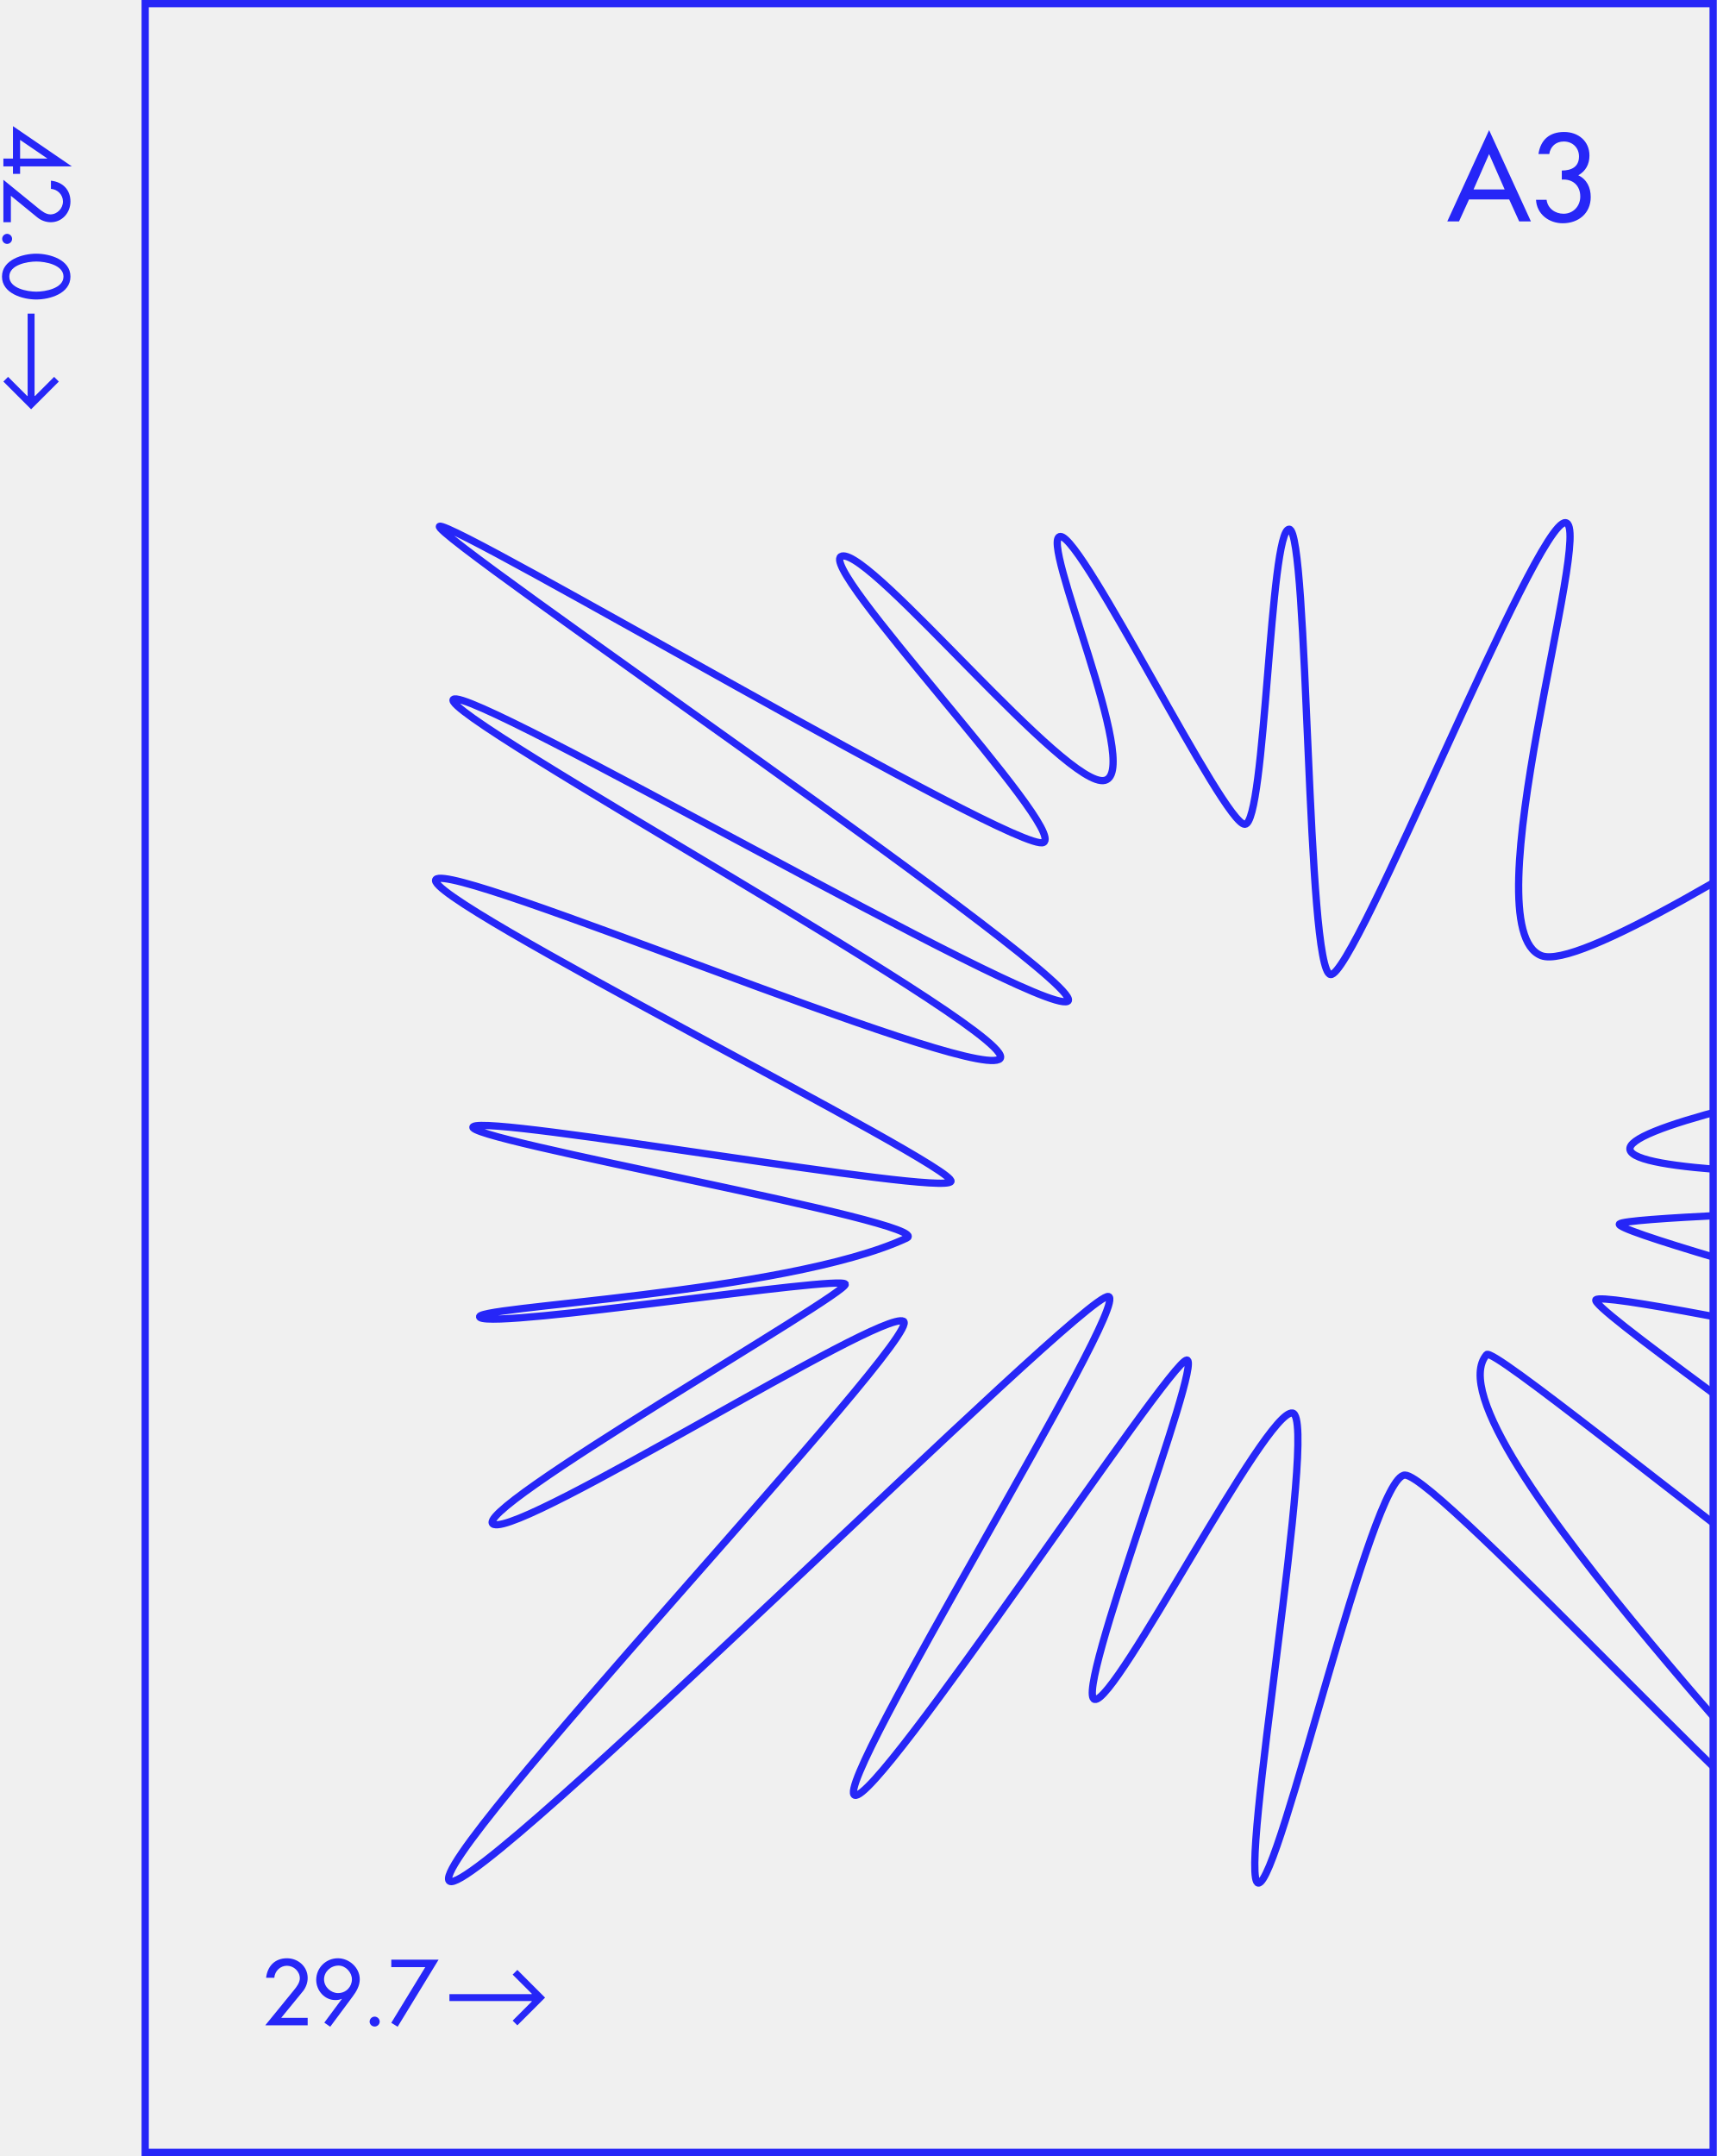
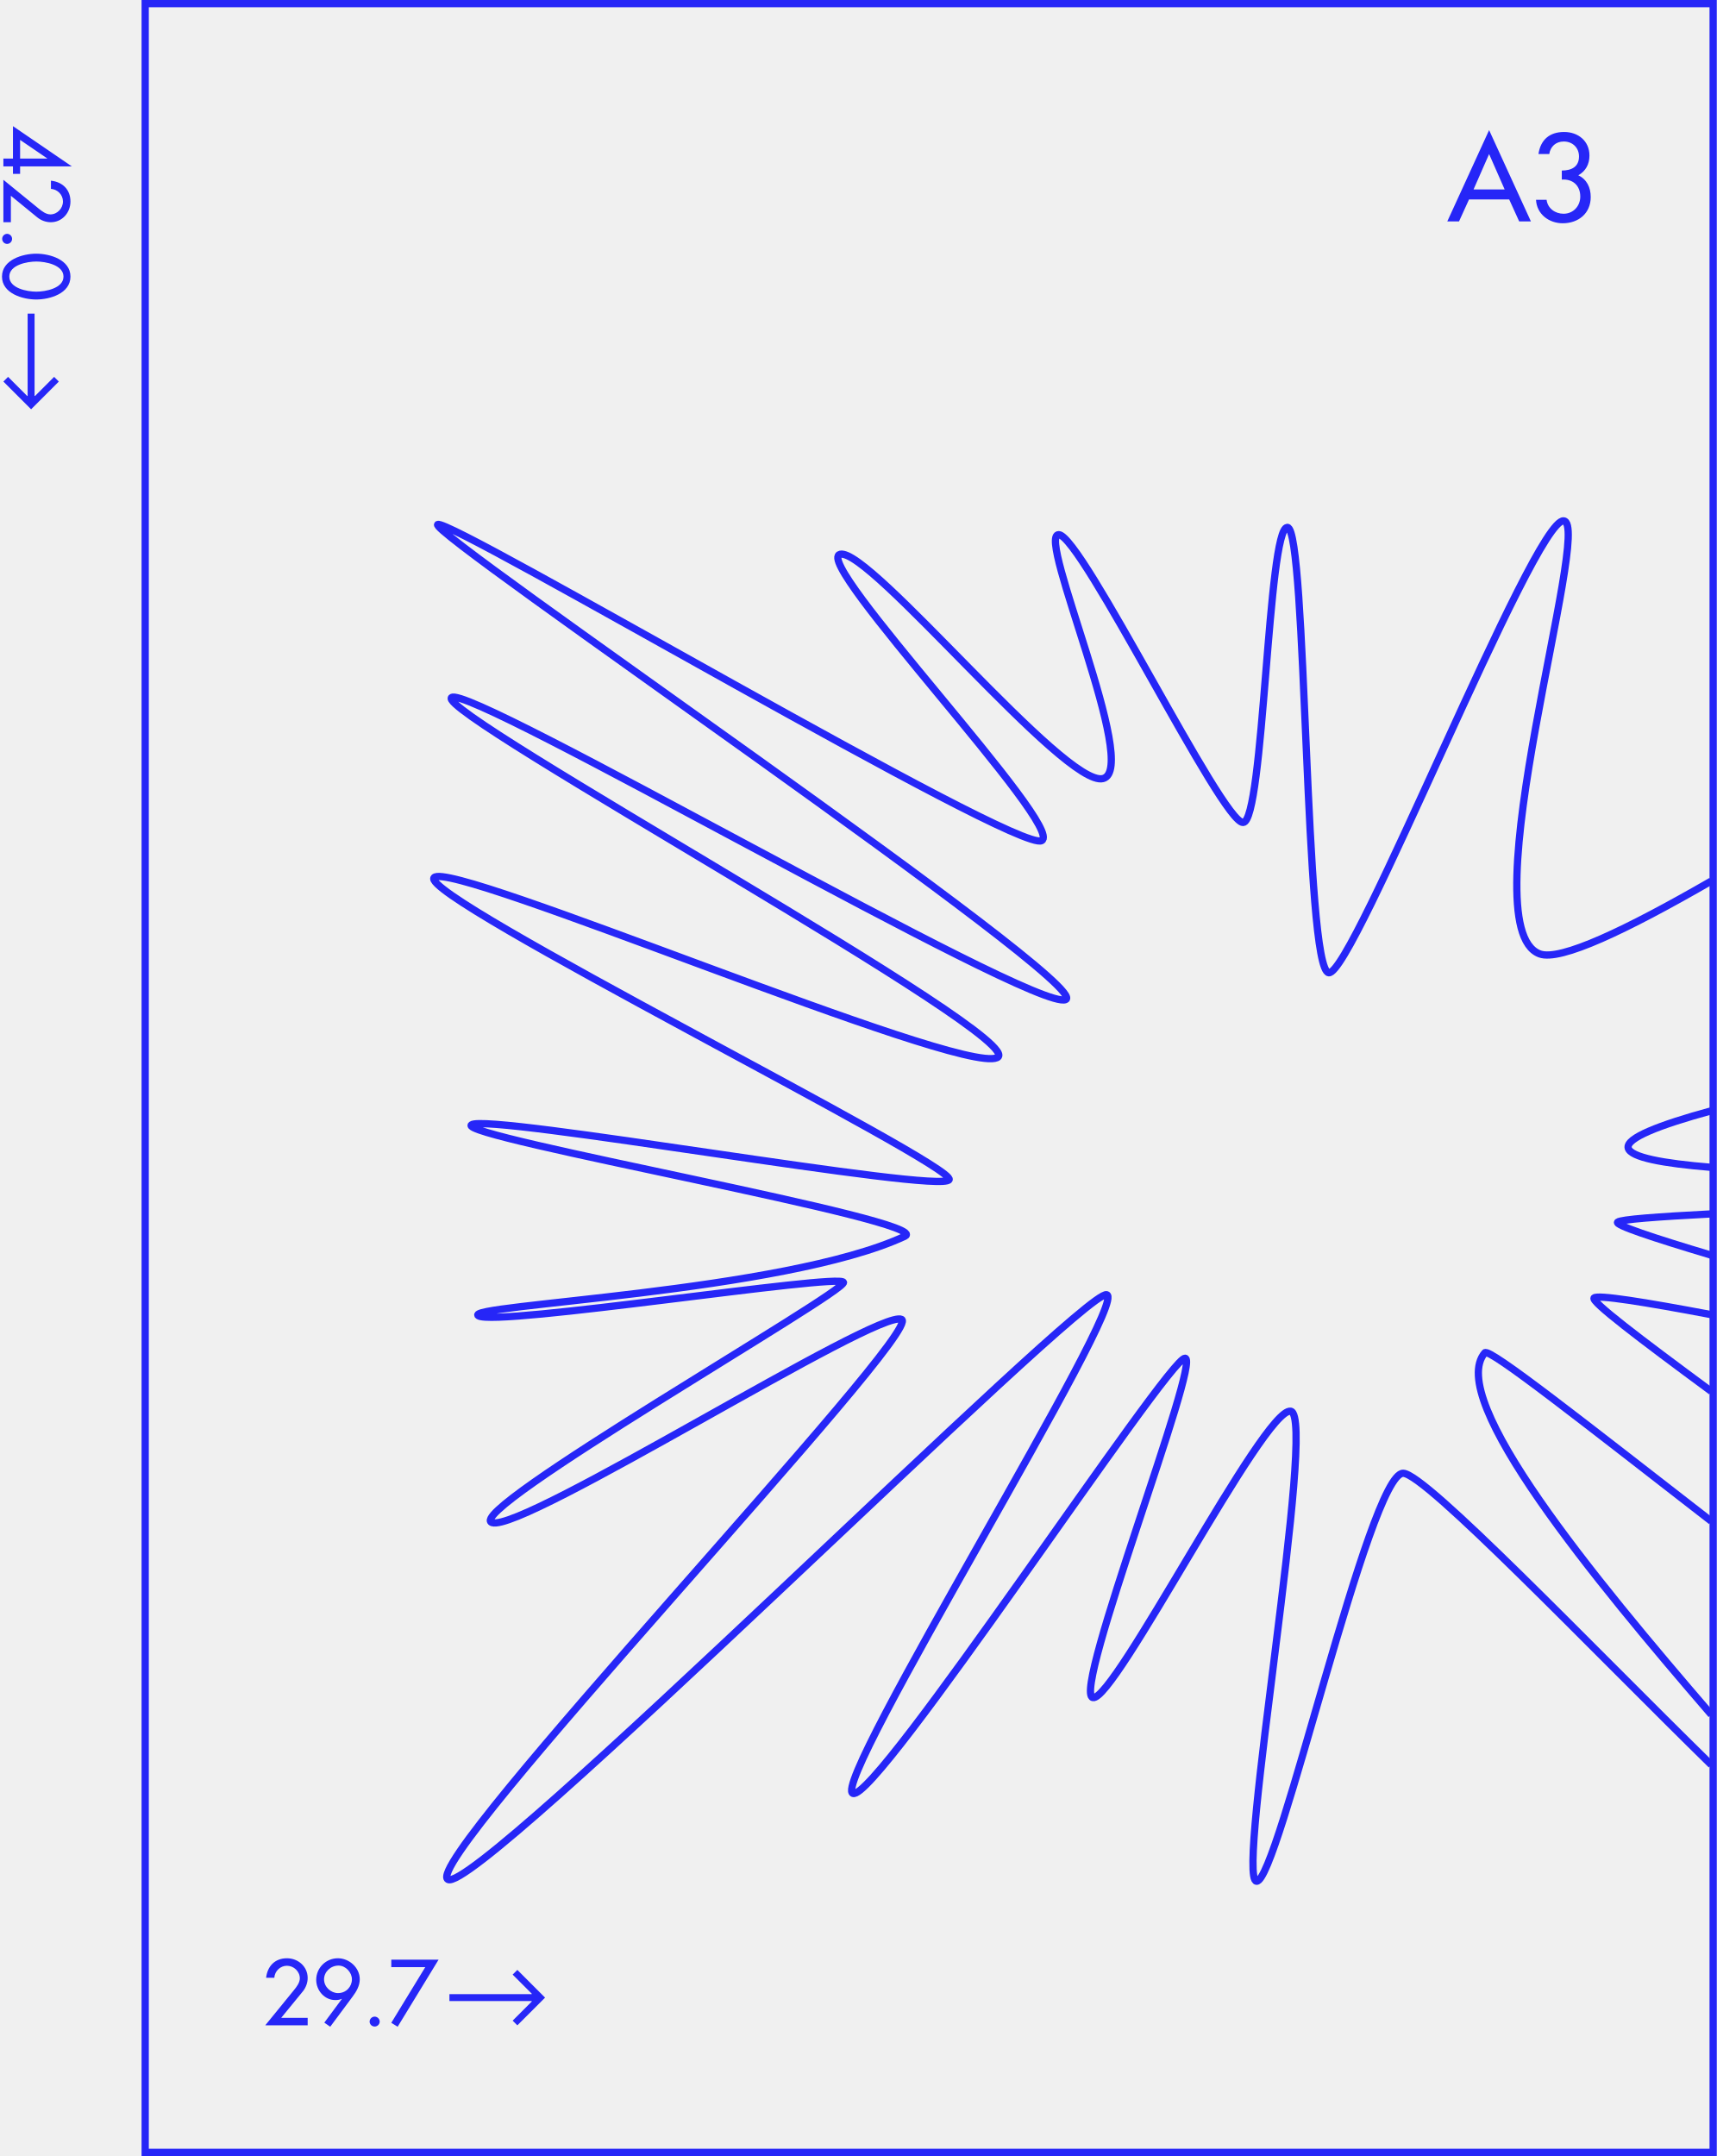
- <svg xmlns="http://www.w3.org/2000/svg" xmlns:xlink="http://www.w3.org/1999/xlink" width="473" height="594" viewBox="0 0 473 594">
-   <defs>
-     <path id="a" d="M0 0h432v592H0z" />
-   </defs>
+ <svg xmlns="http://www.w3.org/2000/svg" height="594" viewBox="0 0 473 594" width="473">
  <g fill="none" fill-rule="evenodd">
-     <g transform="translate(40 1)">
-       <mask id="b" fill="#fff">
-         <use xlink:href="#a" />
-       </mask>
-       <use stroke="#2626F7" stroke-width="2" xlink:href="#a" />
-       <path d="M306.7 517.802c-5.9-.4 16.8-128.3 9.4-129.5-7.4-1.1-48.6 80.2-54.5 78.9-5.9-1.3 30-93.3 25.4-93.5-4.6-.2-85.1 122.4-91.5 119.9-6.5-2.5 76.4-135.8 69.9-137.4-6.5-1.6-173.7 165.8-181.5 161.1-7.8-4.7 131.5-151.2 125-154.3-6.5-3.1-104.1 58.7-112.8 56-8.7-2.8 97.7-63.6 96.8-66.2-.8-2.6-95.9 12.3-100.6 9.2-4.6-3 84.2-6.4 117.5-21.9 8.9-4.1-123.8-27.4-119.4-30.7 4.4-3.3 129.6 19.2 131.6 15.1s-146.4-78-141.9-83.2c4.4-5.2 144.5 54.4 155.1 49.6 10.6-4.6-154.8-95-150.3-99.2 4.4-4.2 160.6 86.8 169.2 83.2 8.5-3.6-176.5-129.1-173-130.9 3.5-1.8 159.7 90.7 166.4 87.1 6.7-3.6-63.7-77.1-55.5-78.9 8.2-1.8 61.9 64.4 72.4 61.8 10.4-2.6-18.5-67.3-12.2-67.2 6.3.2 45 79.5 50.8 79.3 5.7-.2 6.8-81.4 12.2-81.3 5.4.2 4.7 121.9 11.4 122.7 6.6.9 56.5-125.1 64.7-124.5 8.2.6-26.6 111.8-6.6 119.3s197.7-120.4 201.2-115.9-135.5 111.2-131.6 114.4c3.9 3.2 127.2-55.2 131.6-51.6 4.4 3.6-122.3 64.4-117.5 69.6 4.8 5.2 117.8-10.9 118.4-6.8.7 4-180.7 32-177.7 43.8 3 11.8 180.7 4.7 179.5 9.2-1.2 4.5-178.7 8-182.4 11.2-3.7 3.2 185.4 52.4 182.4 55.5-3.1 3.1-185.3-38.3-188.9-34.6-3.7 3.7 214.1 149.8 190.8 163.1-23.3 13.3-217.5-151.9-220.9-148-18 20.9 106 143 96.9 143.1-9.9.2-110.1-109.8-119.4-109.9-9.3-.2-34.5 112.8-40.4 112.4z" stroke="#2626F7" stroke-width="2" fill="none" mask="url(#b)" />
+     <g stroke="#2626f7" stroke-width="2">
+       <path d="M40 1h432v592H40z" />
+       <path d="M471.5 321.615c-13.422-1.092-22.251-2.76-22.899-5.313-.693-2.724 8.446-6.312 22.899-10.268m0 56.17c-18.558-3.51-31.371-5.556-32.3-4.602-.936.937 12.337 11.01 32.3 25.744m0-48.904c-14.936.775-24.95 1.525-25.8 2.26-.896.775 9.529 4.252 25.8 9.12" />
+       <path d="M471.5 242.734c-23.374 13.479-41.644 22.189-47.3 20.068-20-7.5 14.8-118.7 6.601-119.3-8.2-.6-58.101 125.4-64.7 124.5-6.701-.8-6-122.5-11.401-122.7-5.399-.1-6.5 81.1-12.2 81.3-5.8.2-44.5-79.1-50.8-79.3-6.3-.1 22.601 64.6 12.2 67.2-10.5 2.6-64.2-63.6-72.4-61.8-8.199 1.8 62.2 75.3 55.5 78.9-6.699 3.6-162.899-88.9-166.399-87.1s181.5 127.3 173 130.9c-8.601 3.6-164.8-87.4-169.201-83.2-4.5 4.2 160.901 94.6 150.3 99.2-10.599 4.8-150.7-54.8-155.099-49.6-4.5 5.2 143.899 79.1 141.899 83.2s-127.199-18.4-131.6-15.1c-4.4 3.3 128.3 26.6 119.401 30.7-33.301 15.5-122.101 18.9-117.5 21.9 4.699 3.1 99.8-11.8 100.599-9.2.901 2.6-105.5 63.4-96.799 66.2 8.7 2.7 106.299-59.1 112.799-56s-132.799 149.6-125 154.3c7.8 4.7 175-162.7 181.5-161.1s-76.4 134.9-69.9 137.4c6.4 2.5 86.9-120.1 91.5-119.9 4.601.2-31.3 92.2-25.399 93.5 5.899 1.3 47.099-80 54.5-78.9 7.399 1.2-15.3 129.1-9.401 129.5 5.901.4 31.101-112.6 40.401-112.4 6.125.066 51.68 47.804 84.899 80.333" />
+       <path d="M471.5 419.12c-34.494-26.733-61.158-47.842-62.399-46.418-10.898 12.653 30.248 62.394 62.399 99.704" />
    </g>
-     <path d="M415.808 54.952h-11.072L401.984 61h-3.232l11.52-25.152L421.792 61h-3.232l-2.752-6.048zM414.56 52.2l-4.288-9.76-4.288 9.76h8.576zm15.744-2.72v-2.496c2.592 0 4.736-.96 4.736-3.872 0-2.432-1.792-4.128-4.192-4.128-2.176 0-3.68 1.376-4 3.456h-2.976c.576-3.968 3.104-6.08 7.072-6.08 3.84 0 6.976 2.464 6.976 6.496 0 2.368-1.024 4.288-3.072 5.44 2.368 1.12 3.424 3.392 3.424 5.984 0 4.512-3.392 7.232-7.712 7.232-3.776 0-7.168-2.496-7.36-6.464h2.912c.288 2.368 2.368 3.84 4.672 3.84 2.688 0 4.608-2.112 4.608-4.736 0-3.072-2.112-4.896-5.088-4.672zM77.472 555.936h7.296V558H73.08l7.92-9.72c.744-.912 1.608-2.04 1.608-3.24 0-1.896-1.68-3.456-3.552-3.456-1.848 0-3.36 1.488-3.48 3.312H73.32c.36-3.216 2.448-5.376 5.736-5.376 3.072 0 5.712 2.28 5.712 5.424 0 1.344-.504 2.688-1.344 3.72l-5.952 7.272zm13.512 2.448l-1.632-1.128 4.824-6.504-.048-.048c-.528.264-1.128.336-1.752.336-3 0-5.256-2.688-5.256-5.568 0-3.312 2.688-5.952 5.976-5.952 3.12 0 6.024 2.592 6.024 5.784 0 1.8-.912 3.36-1.968 4.776l-6.168 8.304zm2.136-9.264c2.304 0 3.84-1.824 3.84-3.792 0-1.92-1.728-3.792-3.696-3.792-2.16 0-3.984 1.728-3.984 3.792 0 2.16 1.968 3.792 3.84 3.792zm10.104 6.48c.768 0 1.392.648 1.392 1.392a1.393 1.393 0 0 1-2.784 0c0-.744.624-1.392 1.392-1.392zm13.944-13.632h-9.36v-2.064h13.032l-11.28 18.48-1.752-1.08 9.36-15.336zm6.657 9.35v-1.909h22.67v-.136l-5.25-5.25 1.296-1.296 7.636 7.637-7.636 7.636-1.296-1.295 5.25-5.25v-.137h-22.67zM5.54 45.844v2.064H3.572v-2.064H.932v-2.16h2.64v-8.928l16.224 11.088H5.54zm0-2.16h7.464v-.048L5.54 38.548v5.136zM2.996 53.932v7.296H.932V49.54l9.72 7.92c.912.744 2.04 1.608 3.24 1.608 1.896 0 3.456-1.68 3.456-3.552 0-1.848-1.488-3.36-3.312-3.48V49.78c3.216.36 5.376 2.448 5.376 5.736 0 3.072-2.28 5.712-5.424 5.712-1.344 0-2.688-.504-3.72-1.344l-7.272-5.952zm.336 11.88c0 .768-.648 1.392-1.392 1.392a1.393 1.393 0 0 1 0-2.784c.744 0 1.392.624 1.392 1.392zM.548 76.204c0-4.656 5.736-6.312 9.432-6.312 3.72 0 9.432 1.632 9.432 6.312 0 4.68-5.712 6.312-9.432 6.312-3.696 0-9.432-1.656-9.432-6.312zm16.944 0c0-3.24-4.992-4.152-7.488-4.152-2.496 0-7.44.912-7.44 4.152s4.944 4.152 7.44 4.152c2.496 0 7.488-.912 7.488-4.152zM7.614 86.412h1.91v22.67h.136l5.25-5.25 1.295 1.296-7.636 7.636-7.637-7.636 1.296-1.295 5.25 5.25h.136v-22.67z" fill="#2626F7" />
+     <path d="M415.808 54.952h-11.072L401.984 61h-3.232l11.52-25.152L421.792 61h-3.232zM414.56 52.2l-4.288-9.76-4.288 9.76zm15.744-2.72v-2.496c2.592 0 4.736-.96 4.736-3.872 0-2.432-1.792-4.128-4.192-4.128-2.176 0-3.68 1.376-4 3.456h-2.976c.576-3.968 3.104-6.08 7.072-6.08 3.84 0 6.976 2.464 6.976 6.496 0 2.368-1.024 4.288-3.072 5.44 2.368 1.12 3.424 3.392 3.424 5.984 0 4.512-3.392 7.232-7.712 7.232-3.776 0-7.168-2.496-7.36-6.464h2.912c.288 2.368 2.368 3.84 4.672 3.84 2.688 0 4.608-2.112 4.608-4.736 0-3.072-2.112-4.896-5.088-4.672zM77.472 555.936h7.296V558H73.08l7.92-9.72c.744-.912 1.608-2.04 1.608-3.24 0-1.896-1.68-3.456-3.552-3.456-1.848 0-3.36 1.488-3.48 3.312H73.32c.36-3.216 2.448-5.376 5.736-5.376 3.072 0 5.712 2.28 5.712 5.424 0 1.344-.504 2.688-1.344 3.72zm13.512 2.448l-1.632-1.128 4.824-6.504-.048-.048c-.528.264-1.128.336-1.752.336-3 0-5.256-2.688-5.256-5.568 0-3.312 2.688-5.952 5.976-5.952 3.12 0 6.024 2.592 6.024 5.784 0 1.8-.912 3.36-1.968 4.776zm2.136-9.264c2.304 0 3.84-1.824 3.84-3.792 0-1.92-1.728-3.792-3.696-3.792-2.16 0-3.984 1.728-3.984 3.792 0 2.16 1.968 3.792 3.84 3.792zm10.104 6.48c.768 0 1.392.648 1.392 1.392a1.393 1.393 0 0 1-2.784 0c0-.744.624-1.392 1.392-1.392zm13.944-13.632h-9.36v-2.064h13.032l-11.28 18.48-1.752-1.08zm6.657 9.35v-1.909h22.67v-.136l-5.25-5.25 1.296-1.296 7.636 7.637-7.636 7.636-1.296-1.295 5.25-5.25v-.137zM5.54 45.844v2.064H3.572v-2.064H.932v-2.16h2.64v-8.928l16.224 11.088zm0-2.16h7.464v-.048L5.54 38.548zM2.996 53.932v7.296H.932V49.54l9.72 7.92c.912.744 2.04 1.608 3.24 1.608 1.896 0 3.456-1.68 3.456-3.552 0-1.848-1.488-3.36-3.312-3.48V49.78c3.216.36 5.376 2.448 5.376 5.736 0 3.072-2.28 5.712-5.424 5.712-1.344 0-2.688-.504-3.72-1.344l-7.272-5.952zm.336 11.88c0 .768-.648 1.392-1.392 1.392a1.393 1.393 0 0 1 0-2.784c.744 0 1.392.624 1.392 1.392zM.548 76.204c0-4.656 5.736-6.312 9.432-6.312 3.72 0 9.432 1.632 9.432 6.312S13.7 82.516 9.98 82.516c-3.696 0-9.432-1.656-9.432-6.312zm16.944 0c0-3.24-4.992-4.152-7.488-4.152s-7.44.912-7.44 4.152 4.944 4.152 7.44 4.152 7.488-.912 7.488-4.152zM7.614 86.412h1.91v22.67h.136l5.25-5.25 1.295 1.296-7.636 7.636-7.637-7.636 1.296-1.295 5.25 5.25h.136v-22.67z" fill="#2626f7" />
  </g>
</svg>
